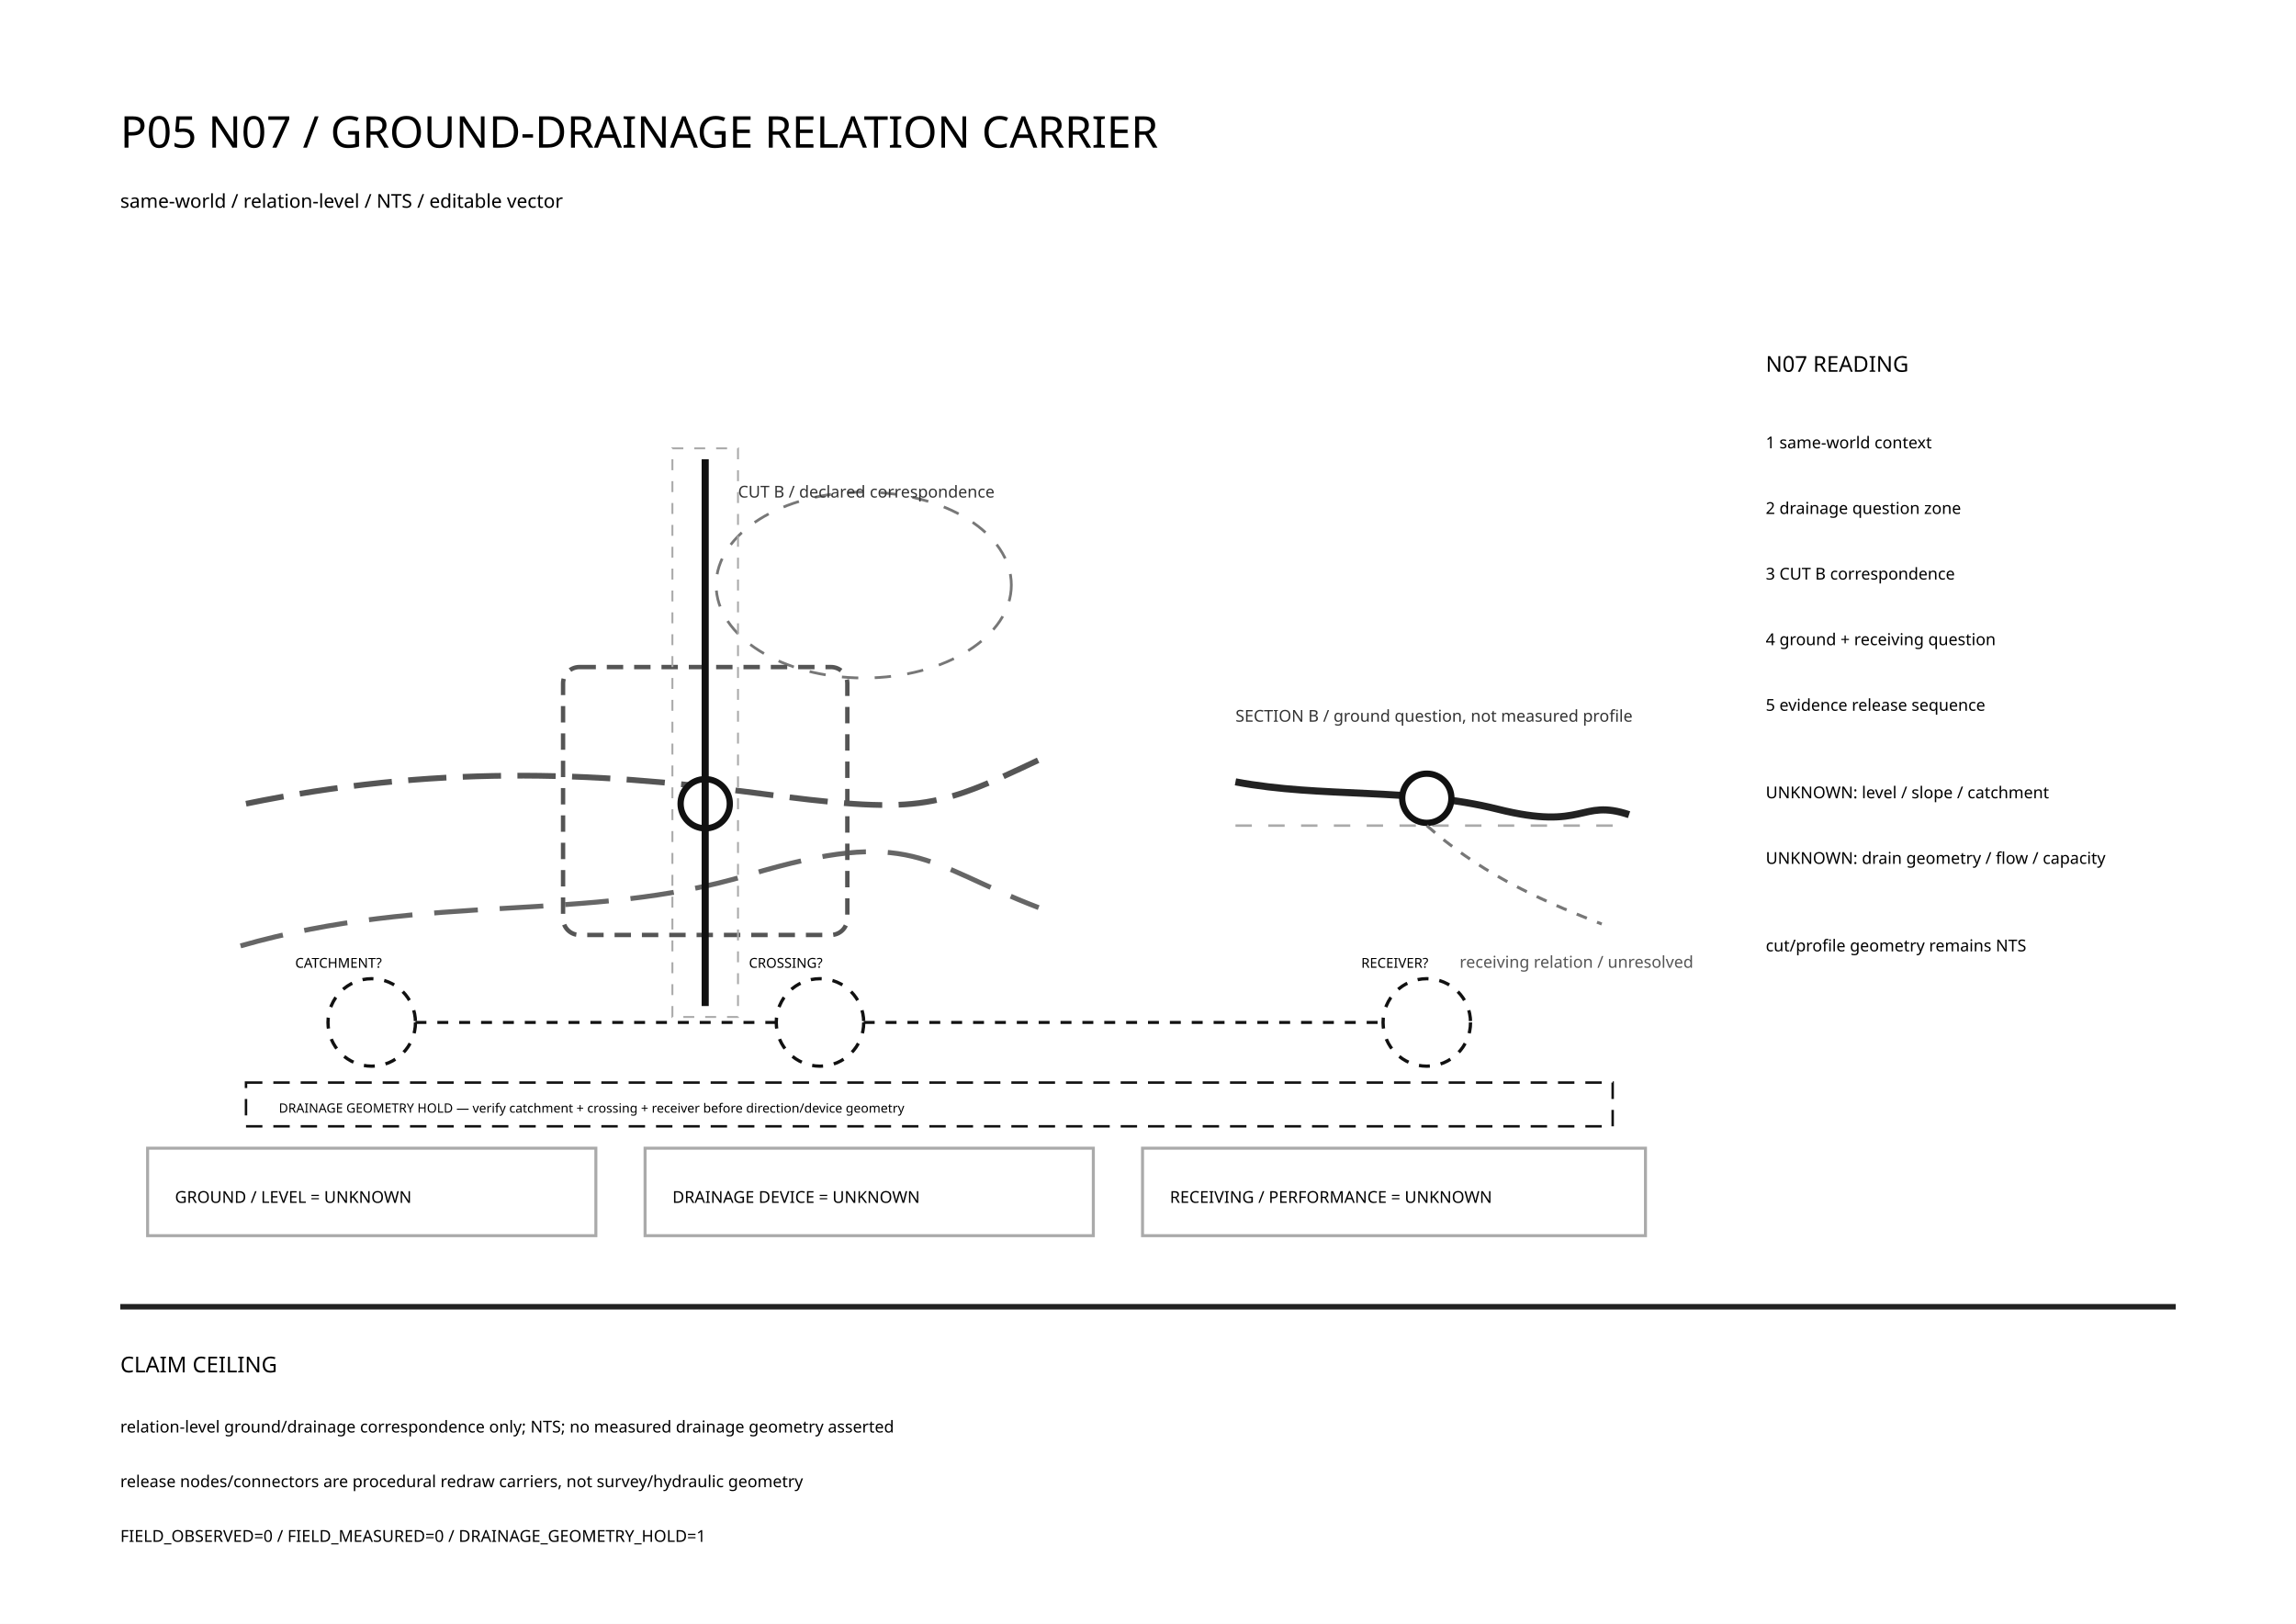
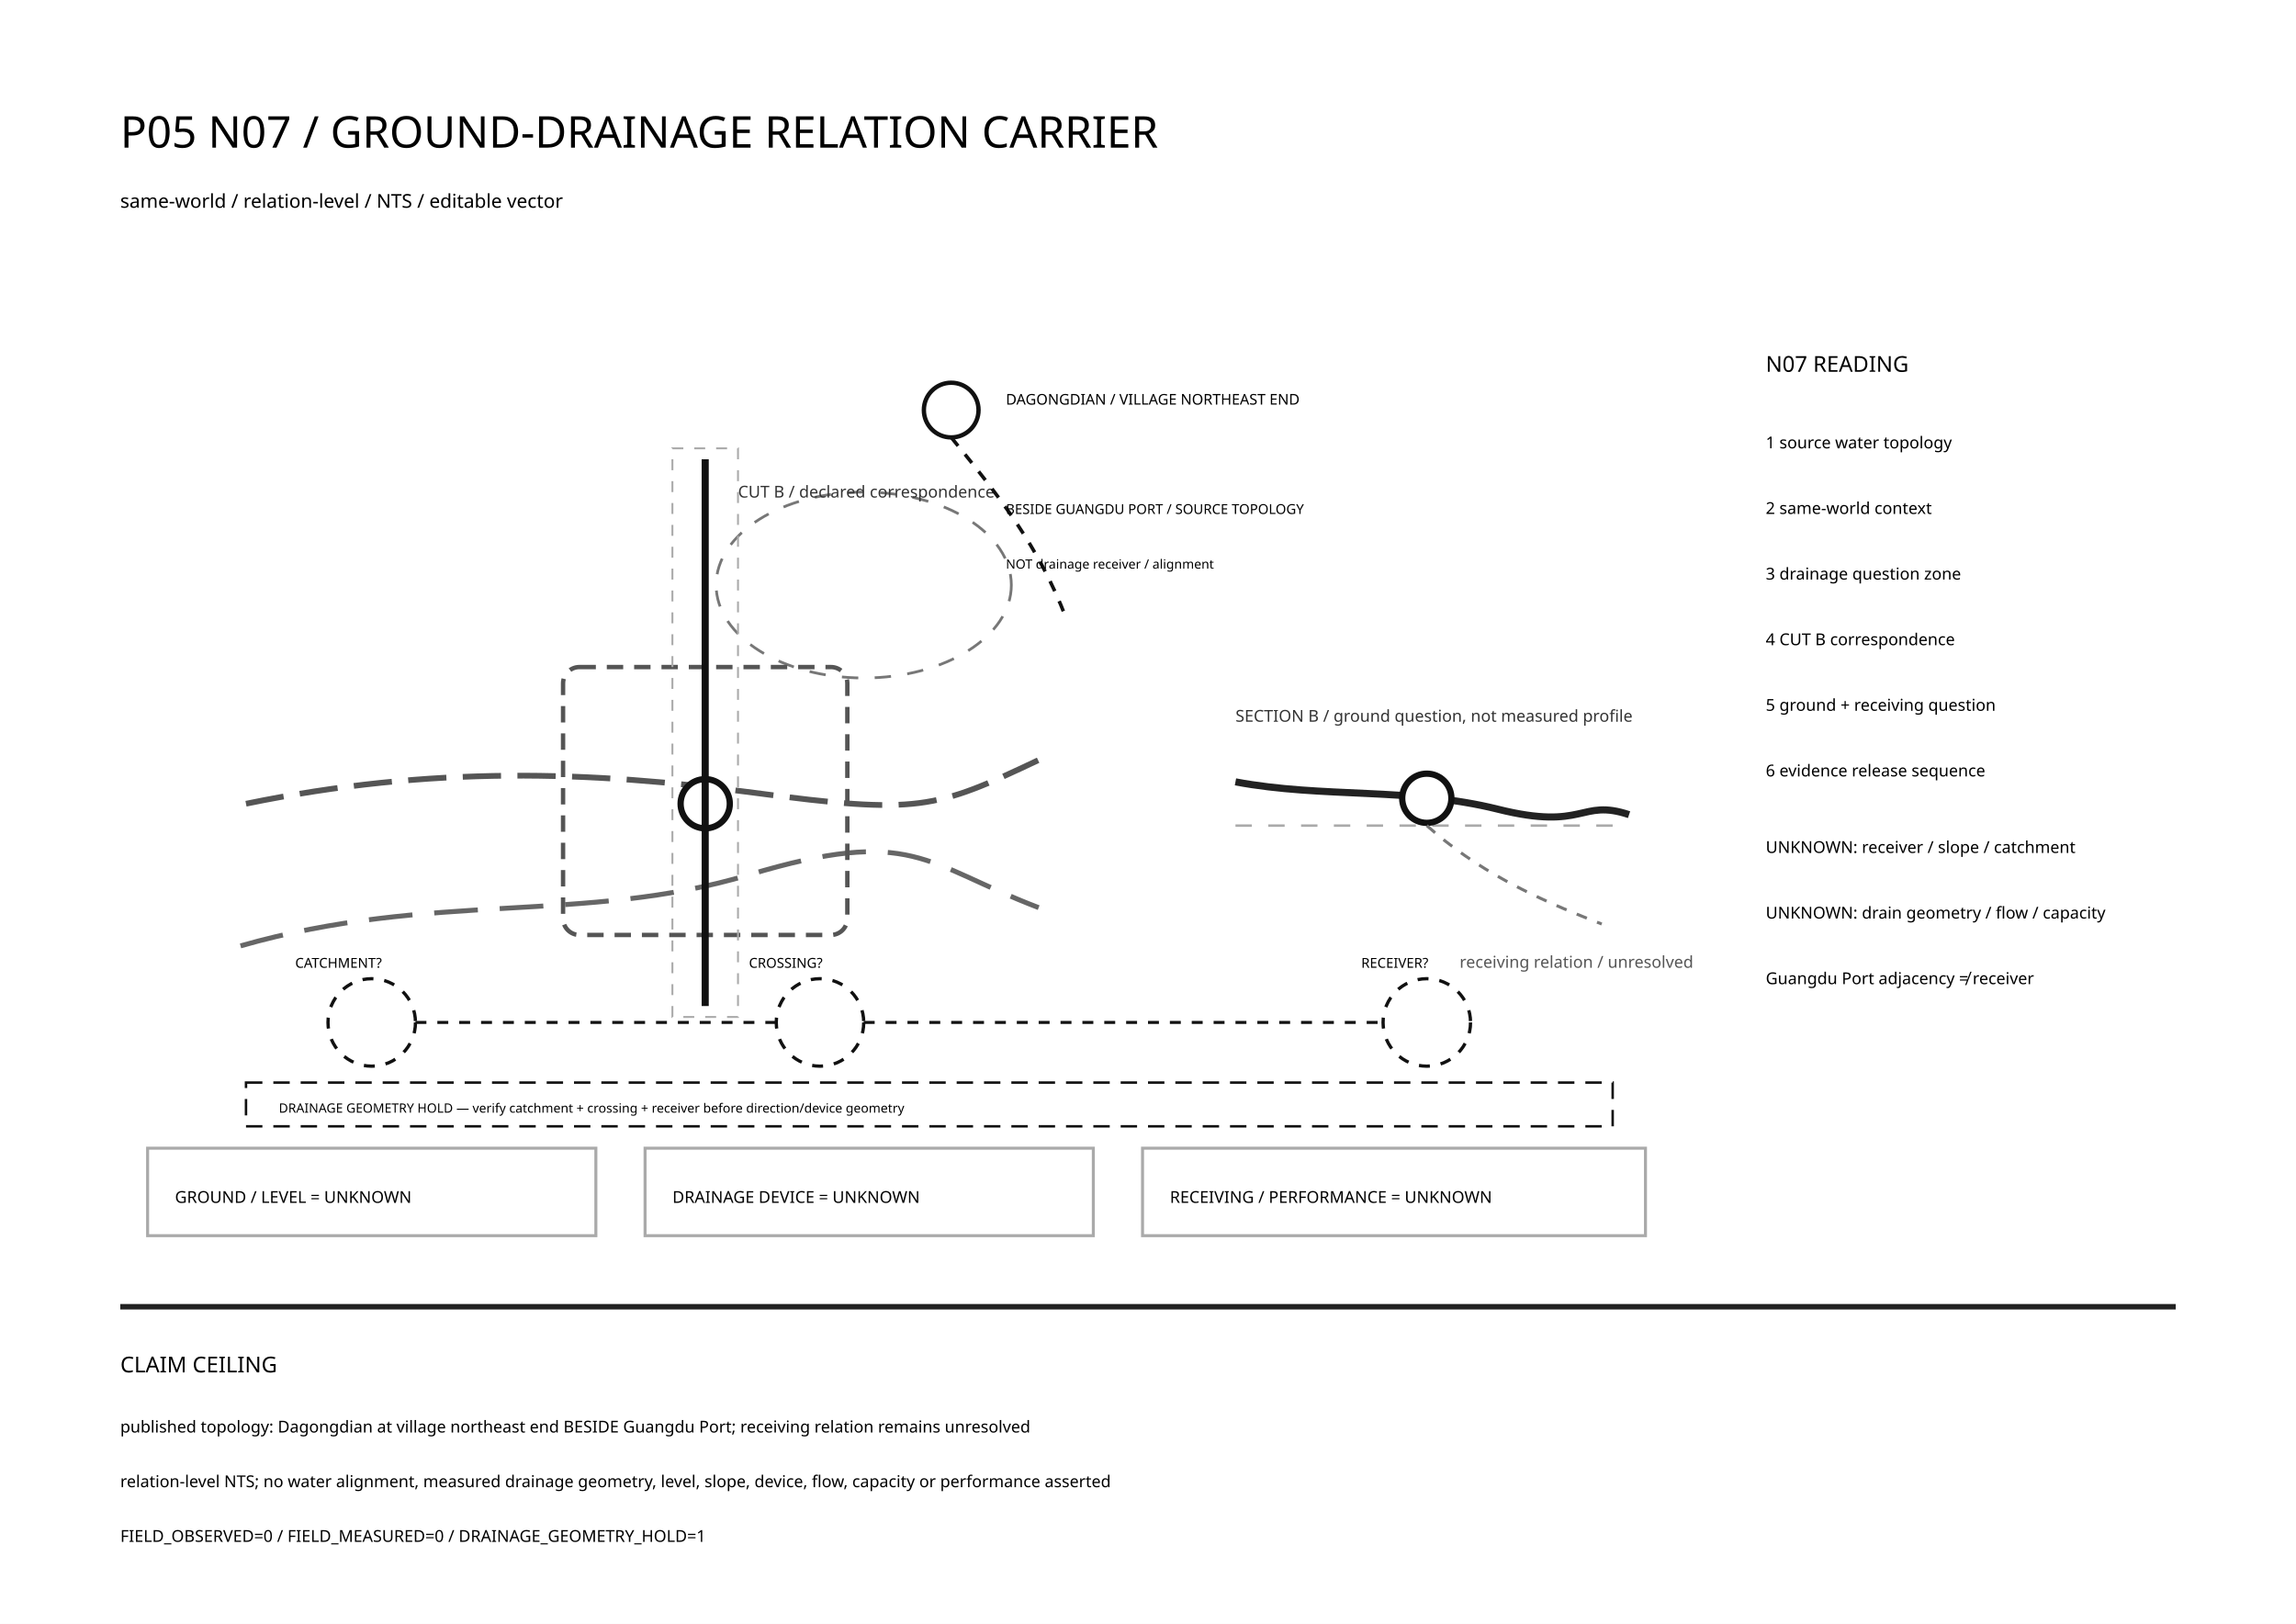
<svg xmlns="http://www.w3.org/2000/svg" width="420mm" height="297mm" viewBox="0 0 420 297">
  <rect width="420" height="297" fill="white" />
  <g id="L00-FRAME" font-family="sans-serif">
    <text x="22" y="27" font-size="8">P05 N07 / GROUND-DRAINAGE RELATION CARRIER</text>
    <text x="22" y="38" font-size="3.5">same-world / relation-level / NTS / editable vector</text>
  </g>
  <g id="L10-PLAN" fill="none">
    <path id="REL-ROUTE-PRIMARY-01" d="M45 147 C79 140 108 141 138 145 S171 148 190 139" stroke="#555" stroke-width="1.05" stroke-dasharray="7 3" />
    <path id="REL-WATER-01" d="M44 173 C79 163 107 169 137 160 S169 158 190 166" stroke="#666" stroke-width="0.9" stroke-dasharray="8 4" />
    <ellipse id="REL-CLUSTER-01" cx="158" cy="107" rx="27" ry="17" stroke="#777" stroke-width="0.5" stroke-dasharray="3 3" />
    <rect id="N07-DRAINAGE-QUESTION-ZONE" x="103" y="122" width="52" height="49" rx="3" stroke="#555" stroke-width="0.8" stroke-dasharray="3 2" />
    <circle id="N07-PLAN-NODE" cx="129" cy="147" r="4.5" fill="white" stroke="#111" stroke-width="1.15" />
    <line id="N07-CUT-B" x1="129" y1="84" x2="129" y2="184" stroke="#111" stroke-width="1.3" />
    <rect id="N07-CUT-UNCERTAINTY" x="123" y="82" width="12" height="104" stroke="#aaa" stroke-width="0.35" stroke-dasharray="2 2" />
    <text x="135" y="91" font-family="sans-serif" font-size="3" fill="#333">CUT B / declared correspondence</text>
+   </g>
+   <g id="L12-SOURCE-TOPOLOGY" font-family="sans-serif">
+     <circle id="N07-DAGONGDIAN-TOPOLOGY-NODE" cx="174" cy="75" r="5" fill="white" stroke="#111" stroke-width="0.8" />
+     <text x="184" y="74" font-size="2.7">DAGONGDIAN / VILLAGE NORTHEAST END</text>
+     <path id="N07-GUANGDU-PORT-BESIDE-LINK" d="M174 80 C183 91 190 100 195 113" fill="none" stroke="#111" stroke-width="0.65" stroke-dasharray="2 2" />
+     <text x="184" y="94" font-size="2.5">BESIDE GUANGDU PORT / SOURCE TOPOLOGY</text>
+     <text x="184" y="104" font-size="2.35">NOT drainage receiver / alignment</text>
  </g>
  <g id="L15-SECTION" fill="none">
    <line id="N07-SECTION-DATUM" x1="226" y1="151" x2="298" y2="151" stroke="#aaa" stroke-width="0.45" stroke-dasharray="3 3" />
    <path id="N07-GROUND-QUESTION" d="M226 143 C242 146 258 144 274 148 S289 146 298 149" stroke="#222" stroke-width="1.3" />
    <circle id="N07-SECTION-CORRESPONDENCE" cx="261" cy="146" r="4.5" fill="white" stroke="#111" stroke-width="1.15" />
    <path id="N07-RECEIVING-RELATION" d="M261 151 C270 159 280 164 293 169" stroke="#777" stroke-width="0.55" stroke-dasharray="2 2" />
    <text x="226" y="132" font-family="sans-serif" font-size="3" fill="#333">SECTION B / ground question, not measured profile</text>
    <text x="267" y="177" font-family="sans-serif" font-size="3" fill="#555">receiving relation / unresolved</text>
  </g>
  <g id="L18-DRAINAGE-RELEASE" font-family="sans-serif">
    <circle id="N07-CATCHMENT-EVIDENCE" cx="68" cy="187" r="8" fill="white" stroke="#111" stroke-width="0.6" stroke-dasharray="2 2" />
    <text x="54" y="177" font-size="2.5">CATCHMENT?</text>
    <circle id="N07-CROSSING-EVIDENCE" cx="150" cy="187" r="8" fill="white" stroke="#111" stroke-width="0.6" stroke-dasharray="2 2" />
    <text x="137" y="177" font-size="2.5">CROSSING?</text>
    <circle id="N07-RECEIVER-EVIDENCE" cx="261" cy="187" r="8" fill="white" stroke="#111" stroke-width="0.6" stroke-dasharray="2 2" />
    <text x="249" y="177" font-size="2.5">RECEIVER?</text>
    <path id="N07-RELEASE-SEQUENCE" d="M76 187 H142 M158 187 H253" fill="none" stroke="#111" stroke-width="0.55" stroke-dasharray="2 2" />
    <rect id="N07-DRAINAGE-GEOMETRY-HOLD" x="45" y="198" width="250" height="8" fill="white" stroke="#111" stroke-width="0.45" stroke-dasharray="3 2" />
    <text x="51" y="203.5" font-size="2.35">DRAINAGE GEOMETRY HOLD — verify catchment + crossing + receiver before direction/device geometry</text>
  </g>
  <g id="L20-STATE" font-family="sans-serif">
    <rect id="N07-GROUND-LEVEL-STATE" x="27" y="210" width="82" height="16" fill="none" stroke="#aaa" stroke-width="0.55" />
    <rect id="N07-DRAINAGE-DEVICE-STATE" x="118" y="210" width="82" height="16" fill="none" stroke="#aaa" stroke-width="0.55" />
    <rect id="N07-RECEIVING-PERFORMANCE-STATE" x="209" y="210" width="92" height="16" fill="none" stroke="#aaa" stroke-width="0.55" />
    <text x="32" y="220" font-size="3">GROUND / LEVEL = UNKNOWN</text>
    <text x="123" y="220" font-size="3">DRAINAGE DEVICE = UNKNOWN</text>
    <text x="214" y="220" font-size="3">RECEIVING / PERFORMANCE = UNKNOWN</text>
  </g>
  <g id="L30-READING" font-family="sans-serif">
    <text x="323" y="68" font-size="4">N07 READING</text>
-     <text x="323" y="82" font-size="3">1 same-world context</text>
-     <text x="323" y="94" font-size="3">2 drainage question zone</text>
-     <text x="323" y="106" font-size="3">3 CUT B correspondence</text>
-     <text x="323" y="118" font-size="3">4 ground + receiving question</text>
-     <text x="323" y="130" font-size="3">5 evidence release sequence</text>
-     <text x="323" y="146" font-size="3">UNKNOWN: level / slope / catchment</text>
-     <text x="323" y="158" font-size="3">UNKNOWN: drain geometry / flow / capacity</text>
-     <text x="323" y="174" font-size="3">cut/profile geometry remains NTS</text>
+     <text x="323" y="82" font-size="3">1 source water topology</text>
+     <text x="323" y="94" font-size="3">2 same-world context</text>
+     <text x="323" y="106" font-size="3">3 drainage question zone</text>
+     <text x="323" y="118" font-size="3">4 CUT B correspondence</text>
+     <text x="323" y="130" font-size="3">5 ground + receiving question</text>
+     <text x="323" y="142" font-size="3">6 evidence release sequence</text>
+     <text x="323" y="156" font-size="3">UNKNOWN: receiver / slope / catchment</text>
+     <text x="323" y="168" font-size="3">UNKNOWN: drain geometry / flow / capacity</text>
+     <text x="323" y="180" font-size="3">Guangdu Port adjacency ≠ receiver</text>
  </g>
  <g id="L40-CLAIM" font-family="sans-serif">
    <line x1="22" y1="239" x2="398" y2="239" stroke="#222" />
    <text x="22" y="251" font-size="4">CLAIM CEILING</text>
-     <text x="22" y="262" font-size="3">relation-level ground/drainage correspondence only; NTS; no measured drainage geometry asserted</text>
-     <text x="22" y="272" font-size="3">release nodes/connectors are procedural redraw carriers, not survey/hydraulic geometry</text>
+     <text x="22" y="262" font-size="3">published topology: Dagongdian at village northeast end BESIDE Guangdu Port; receiving relation remains unresolved</text>
+     <text x="22" y="272" font-size="3">relation-level NTS; no water alignment, measured drainage geometry, level, slope, device, flow, capacity or performance asserted</text>
    <text x="22" y="282" font-size="3">FIELD_OBSERVED=0 / FIELD_MEASURED=0 / DRAINAGE_GEOMETRY_HOLD=1</text>
  </g>
</svg>
